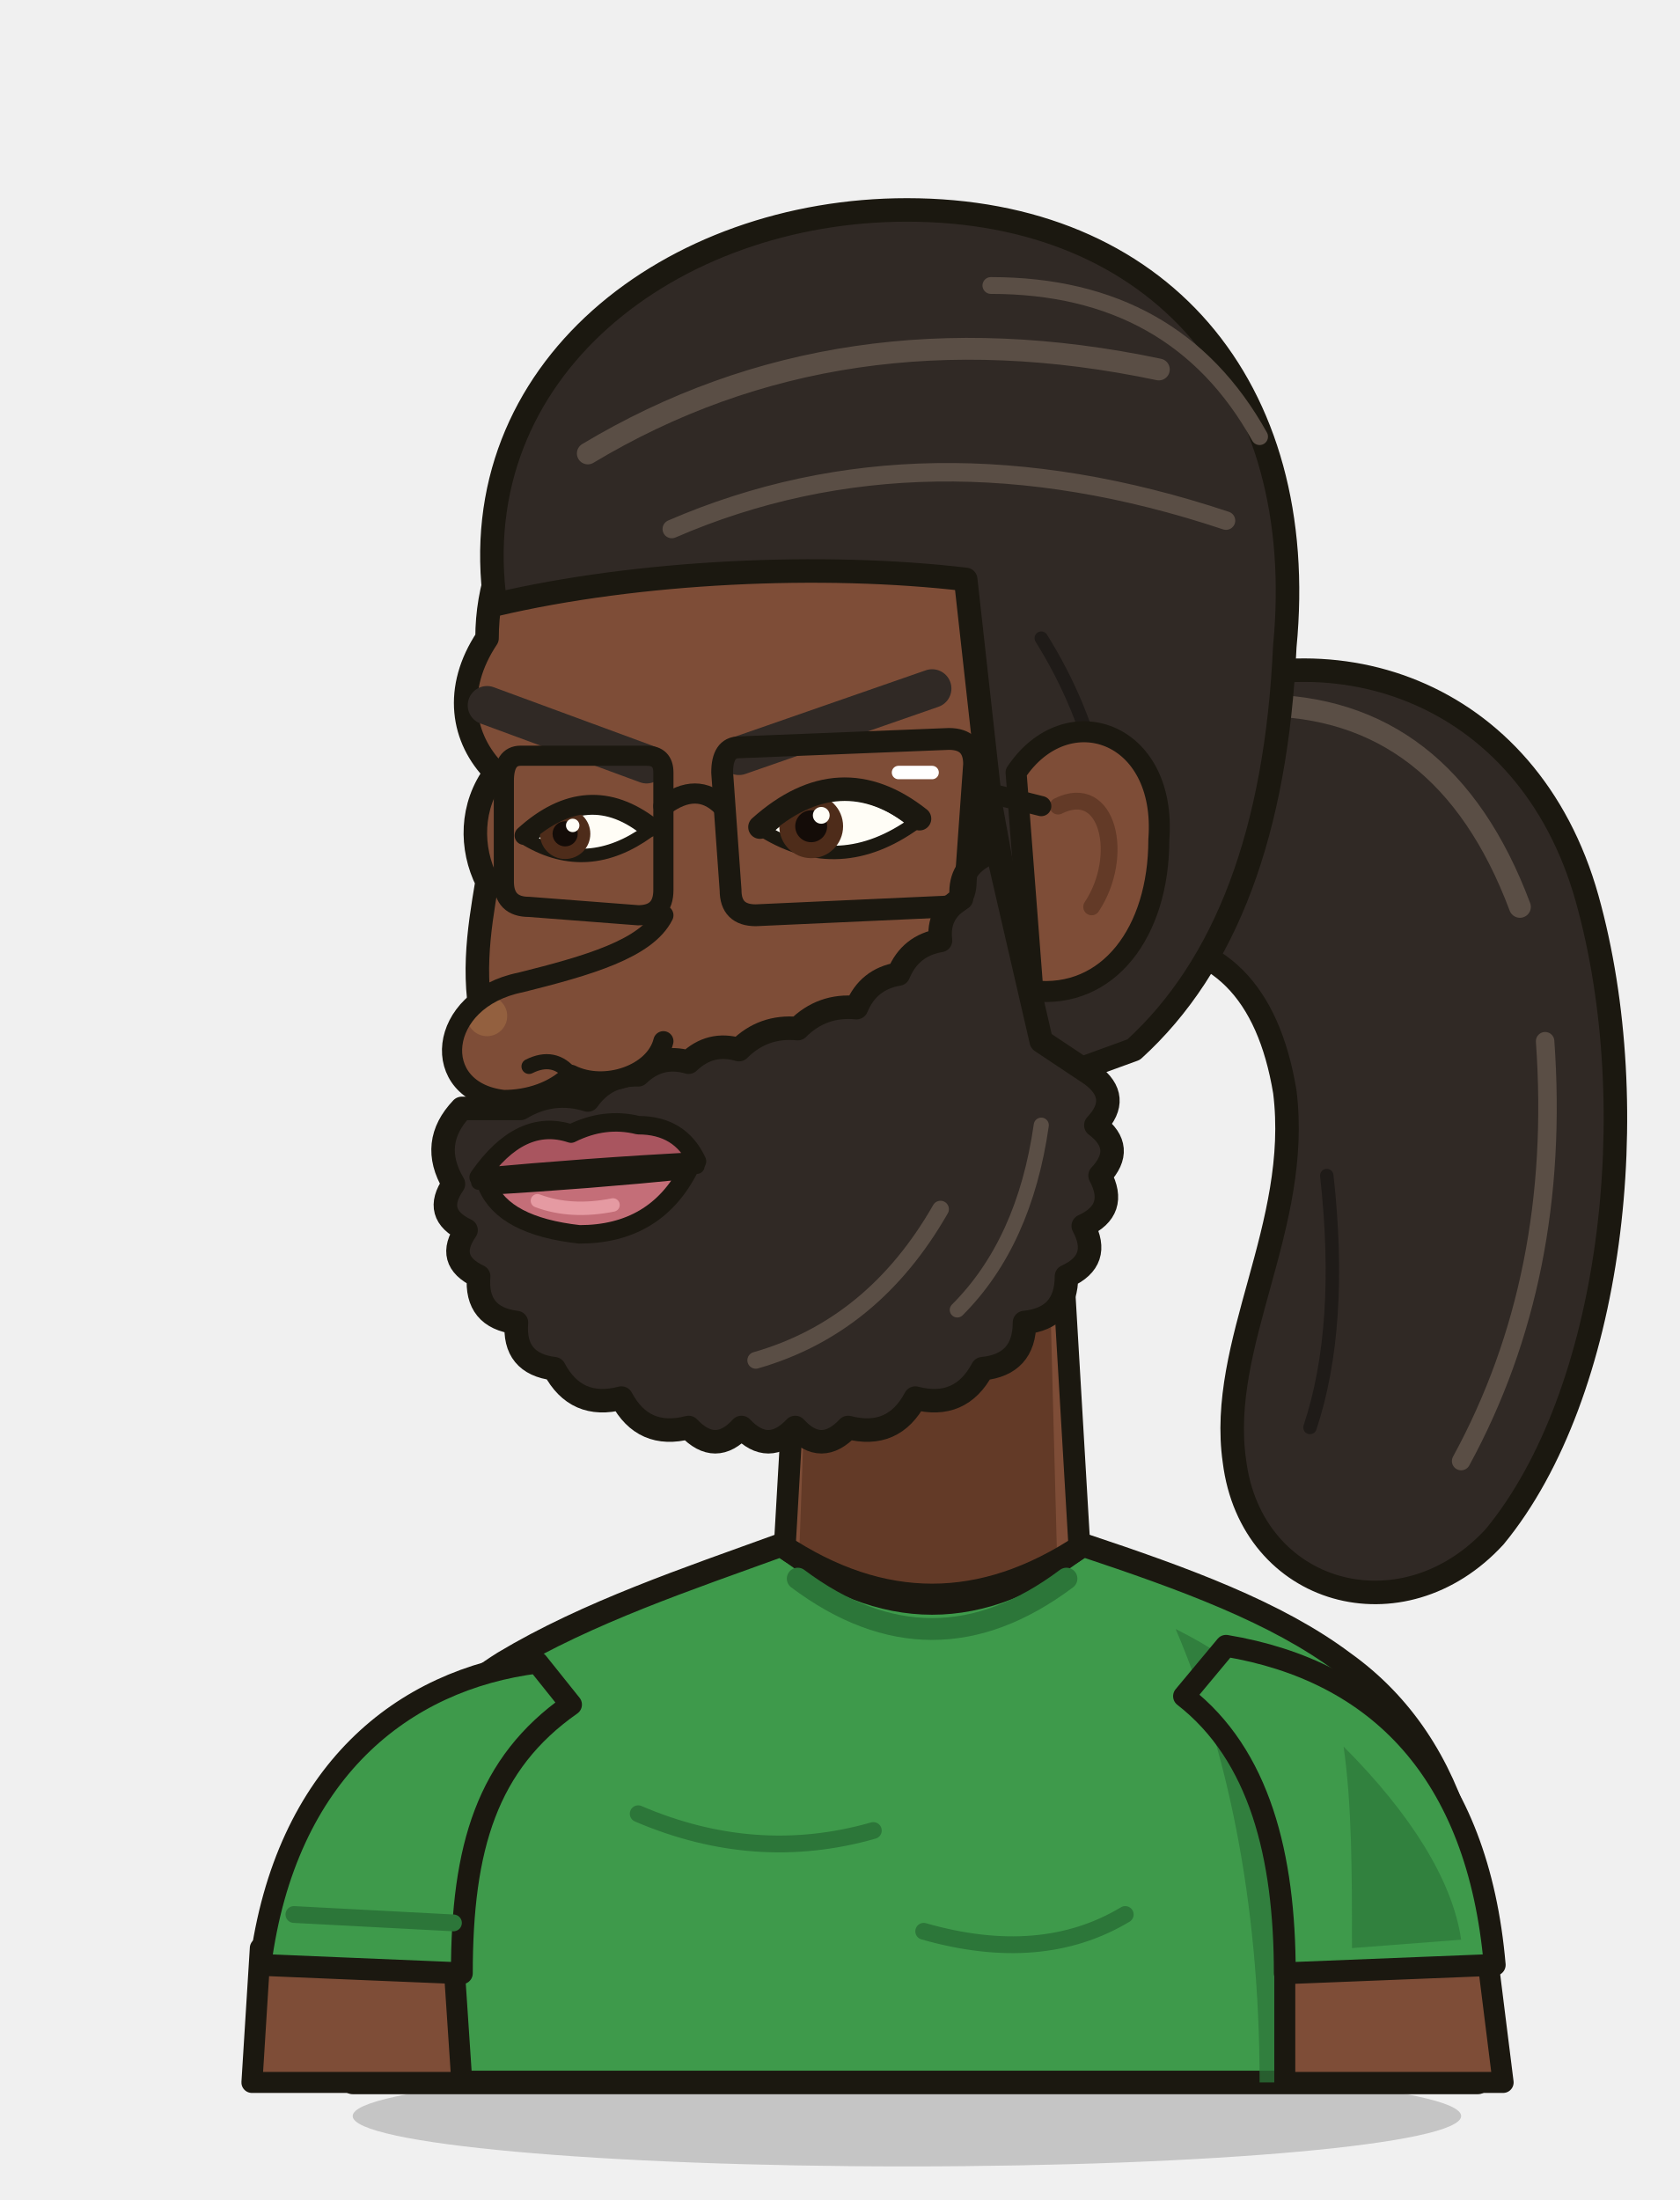
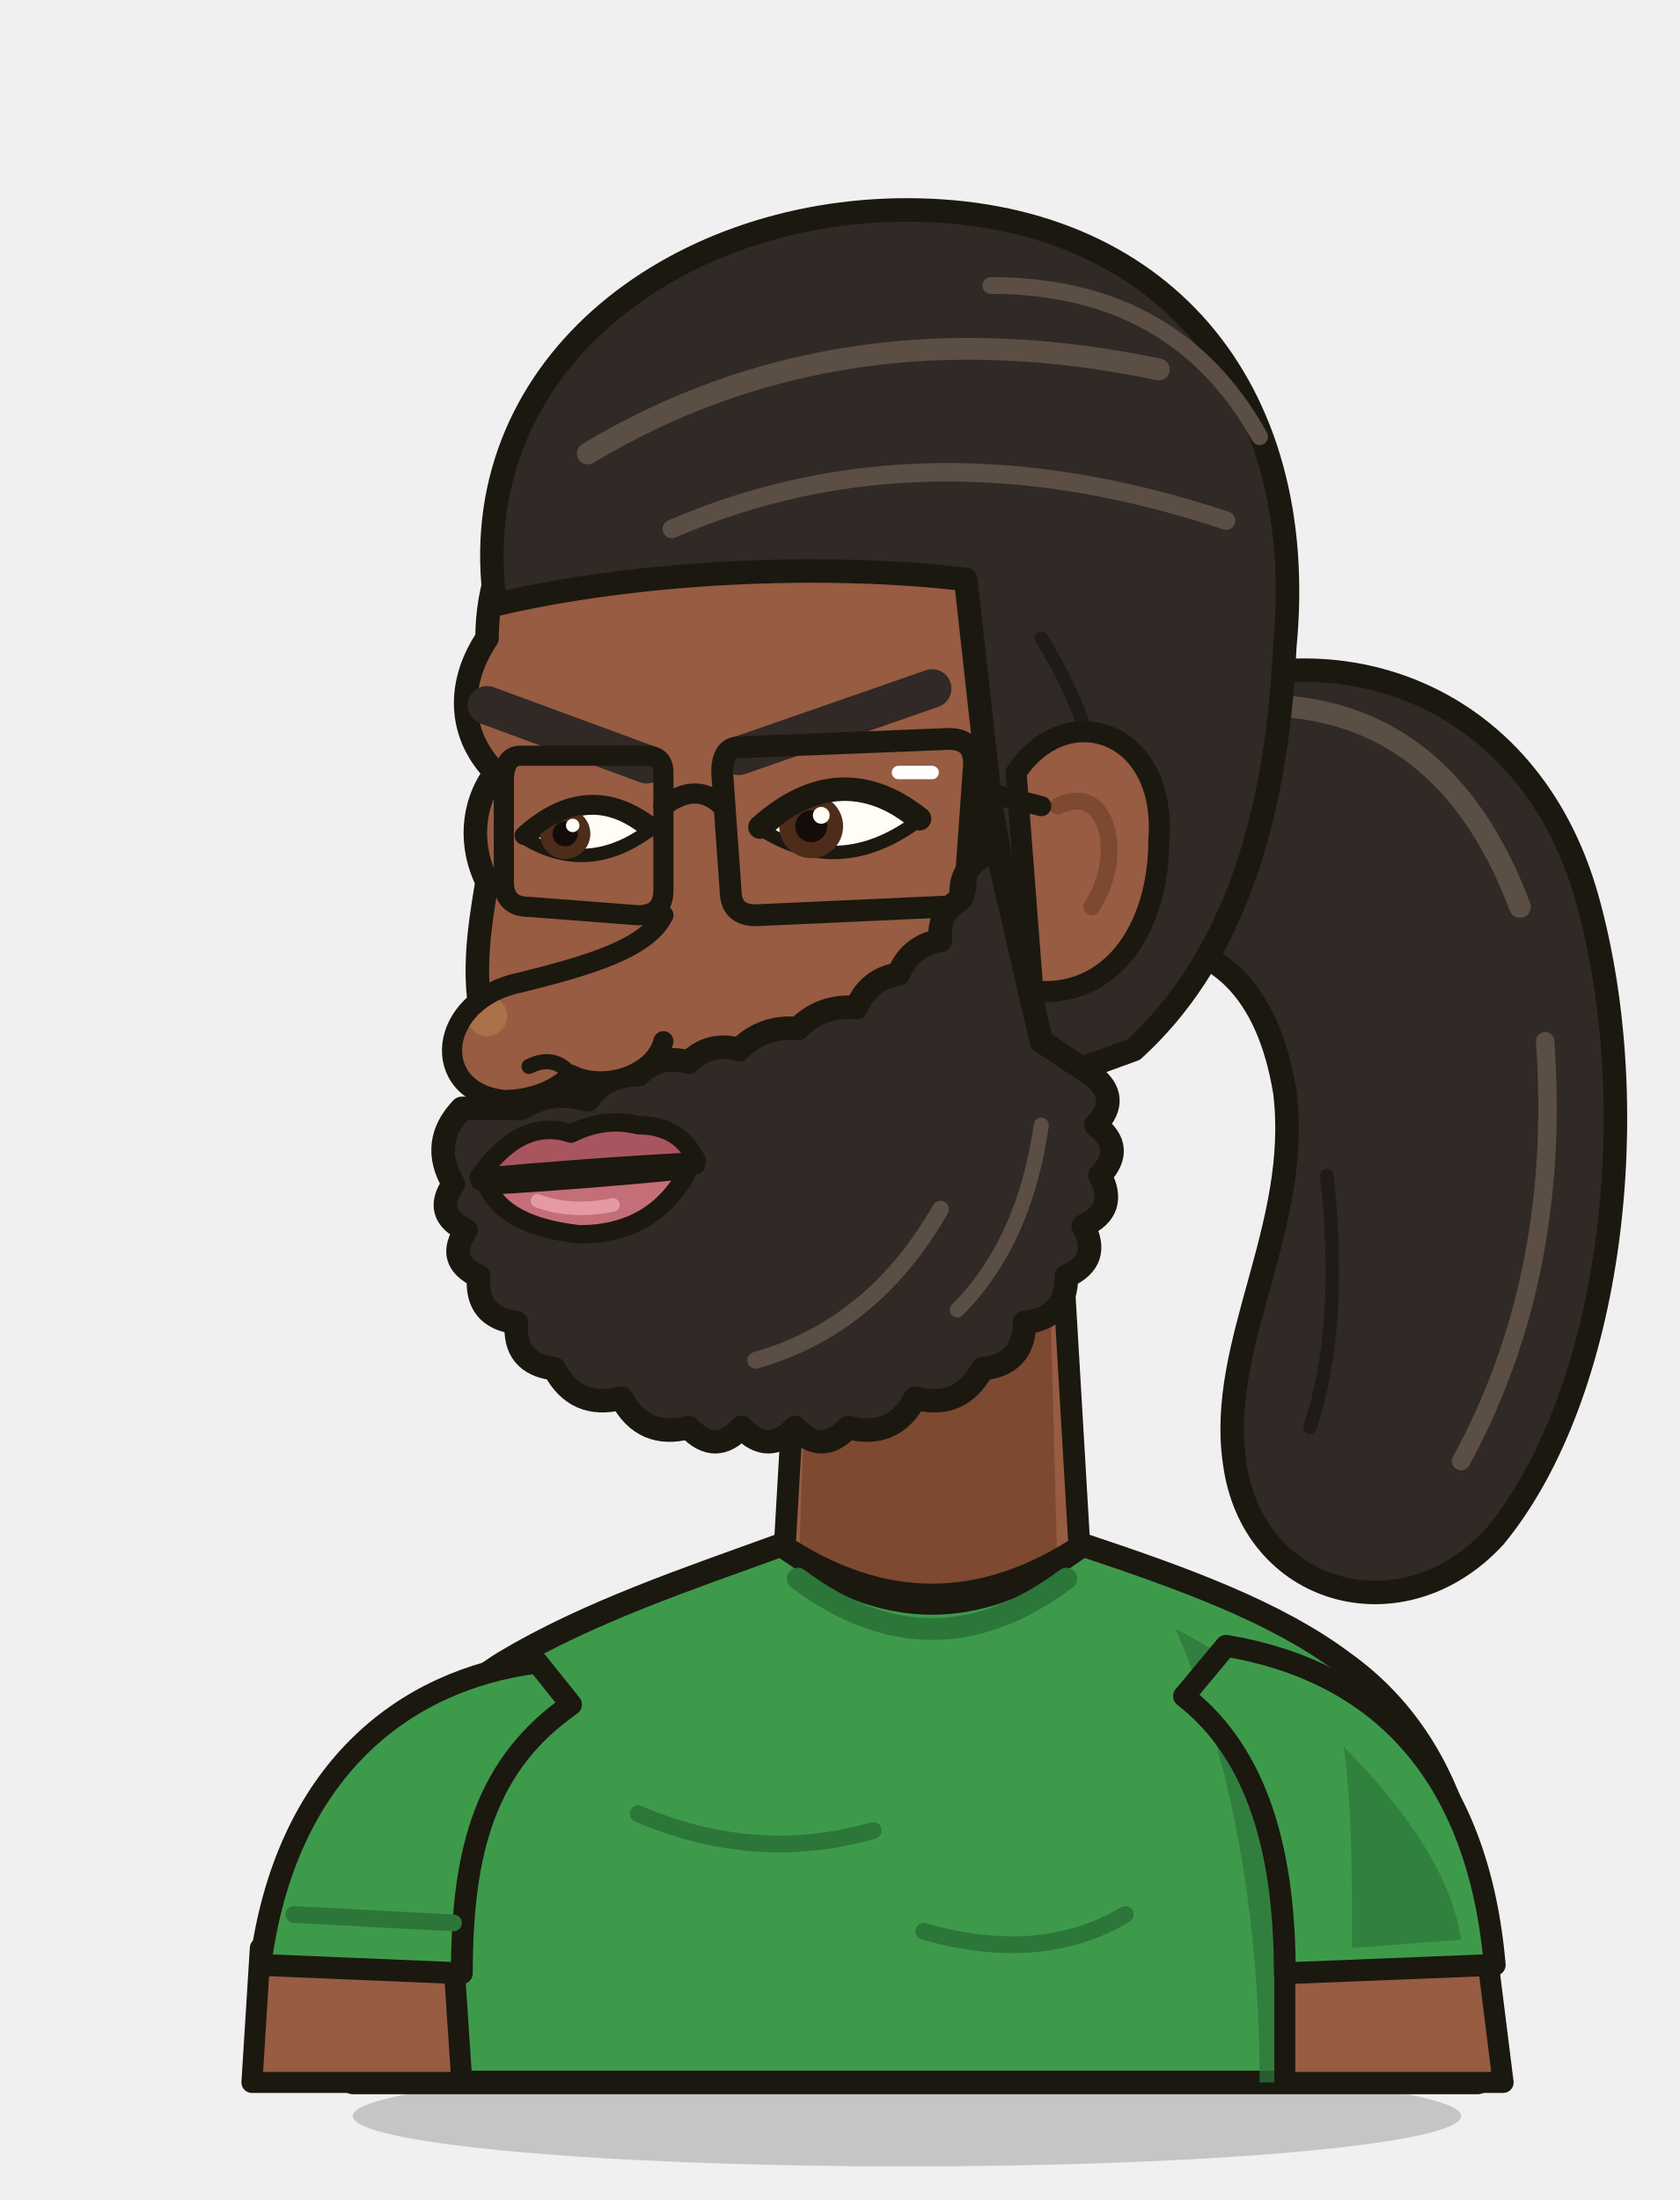
<svg xmlns="http://www.w3.org/2000/svg" viewBox="0 -12 200 262" aria-hidden="true" focusable="false">
  <ellipse cx="108" cy="240" rx="66" ry="6" fill="#000" opacity=".18" />
-   <path d="M96 128 L93 180 L129 180 L125 112 Z" fill="#7E4D37" stroke="#1B1810" stroke-width="2.6" stroke-linejoin="round" />
-   <path d="M96 150 L95 178 L126 178 L125 140 Q110 152 96 150 Z" fill="#633A27" />
+   <path d="M96 128 L93 180 L129 180 L125 112 Z" fill="#975C42" stroke="#1B1810" stroke-width="2.6" stroke-linejoin="round" />
+   <path d="M96 150 L95 178 L126 178 L125 140 Q110 152 96 150 Z" fill="#7D4931" />
  <path d="M42 236 C38 214 44 196 60 186 C70 180 82 176 93 172 Q111 184 129 172 C141 176 152 180 160 186 C174 196 178 214 176 236 Z" fill="#3E9A4B" stroke="#1B1810" stroke-width="2.8" stroke-linejoin="round" />
  <path d="M140 182 C156 190 166 204 168 236 L150 236 C150 214 146 196 140 182 Z" fill="#2C7639" opacity="0.75" />
  <path d="M93 172 Q111 186 129 172" fill="none" stroke="#1B1810" stroke-width="2.6" stroke-linecap="round" stroke-linejoin="round" />
  <path d="M95 176 Q111 188 127 176" fill="none" stroke="#2C7639" stroke-width="2.6" stroke-linecap="round" stroke-linejoin="round" />
  <path d="M76 204 Q90 210 104 206" fill="none" stroke="#2C7639" stroke-width="2" stroke-linecap="round" stroke-linejoin="round" />
  <path d="M110 218 Q124 222 134 216" fill="none" stroke="#2C7639" stroke-width="2" stroke-linecap="round" stroke-linejoin="round" />
-   <path d="M31 220 L54 221 L55 236 L30 236 Z" fill="#7E4D37" stroke="#1B1810" stroke-width="2.5" stroke-linejoin="round" />
+   <path d="M31 220 L54 221 L55 236 L30 236 Z" fill="#975C42" stroke="#1B1810" stroke-width="2.5" stroke-linejoin="round" />
  <path d="M64 186 C48 188 34 199 31 222 L55 223 C55 208 58 198 68 191 Z" fill="#3E9A4B" stroke="#1B1810" stroke-width="2.6" stroke-linejoin="round" />
  <path d="M35 216 L54 217" fill="none" stroke="#2C7639" stroke-width="2" stroke-linecap="round" stroke-linejoin="round" />
-   <path d="M153 221 L177 220 L179 236 L153 236 Z" fill="#7E4D37" stroke="#1B1810" stroke-width="2.5" stroke-linejoin="round" />
+   <path d="M153 221 L177 220 L179 236 L153 236 Z" fill="#975C42" stroke="#1B1810" stroke-width="2.5" stroke-linejoin="round" />
  <path d="M146 184 C164 187 176 199 178 222 L153 223 C153 209 150 197 141 190 Z" fill="#3E9A4B" stroke="#1B1810" stroke-width="2.6" stroke-linejoin="round" />
  <path d="M160 196 C168 204 173 212 174 219 L161 220 C161 211 161 203 160 196 Z" fill="#2C7639" opacity="0.7" />
  <g transform="translate(0 0) rotate(0 110 150)">
    <path d="M138 72 C158 62 182 70 189 95 C196 120 192 154 178 171 C167 183 149 178 147 162 C145 148 155 134 153 118 C151 106 145 100 135 100 Z" fill="#302925" stroke="#1B1810" stroke-width="2.8" stroke-linejoin="round" />
    <path d="M150 72 Q172 72 181 96" fill="none" stroke="#5A4E45" stroke-width="2.6" stroke-linecap="round" stroke-linejoin="round" />
    <path d="M184 112 Q186 140 174 162" fill="none" stroke="#5A4E45" stroke-width="2.2" stroke-linecap="round" stroke-linejoin="round" />
    <path d="M158 128 Q160 146 156 158" fill="none" stroke="#1F1B18" stroke-width="1.6" stroke-linecap="round" stroke-linejoin="round" />
-     <path d="M64 48 L120 48 L127 104 C127 126 112 141 92 143 C76 144 62 137 58 124 L58 112 C56 105 57 99 58 93 C56 89 56 84 59 80 C55 76 54 70 58 64 C58 58 60 52 64 48 Z" fill="#7E4D37" stroke="#1B1810" stroke-width="2.8" stroke-linejoin="round" />
-     <path d="M119 52 L125 104 C124 120 116 132 104 138 C112 124 116 110 114 92 Z" fill="#633A27" opacity="0.55" />
+     <path d="M64 48 L120 48 L127 104 C127 126 112 141 92 143 C76 144 62 137 58 124 L58 112 C56 105 57 99 58 93 C56 89 56 84 59 80 C55 76 54 70 58 64 C58 58 60 52 64 48 Z" fill="#975C42" stroke="#1B1810" stroke-width="2.8" stroke-linejoin="round" />
+     <path d="M119 52 L125 104 C124 120 116 132 104 138 C112 124 116 110 114 92 Z" fill="#7D4931" opacity="0.55" />
    <path d="M59 60 C55 32 80 13 108 13 C138 13 156 34 153 65 C152 87 146 103 135 113 L124 117 L118 84 L115 57 C98 55 76 56 59 60 Z" fill="#302925" stroke="#1B1810" stroke-width="2.8" stroke-linejoin="round" />
    <path d="M70 42 Q100 24 138 32" fill="none" stroke="#5A4E45" stroke-width="2.6" stroke-linecap="round" stroke-linejoin="round" />
    <path d="M80 51 Q110 38 146 50" fill="none" stroke="#5A4E45" stroke-width="2.2" stroke-linecap="round" stroke-linejoin="round" />
    <path d="M118 22 Q140 22 150 40" fill="none" stroke="#5A4E45" stroke-width="2" stroke-linecap="round" stroke-linejoin="round" />
    <path d="M124 64 Q134 80 132 100" fill="none" stroke="#1F1B18" stroke-width="1.6" stroke-linecap="round" stroke-linejoin="round" />
-     <path d="M121 80 C127 71 139 75 138 88 C138 99 132 107 123 106 Z" fill="#7E4D37" stroke="#1B1810" stroke-width="2.5" stroke-linejoin="round" />
-     <path d="M126 84 C132 81 134 90 130 96" fill="none" stroke="#633A27" stroke-width="2" stroke-linecap="round" stroke-linejoin="round" />
+     <path d="M121 80 C127 71 139 75 138 88 C138 99 132 107 123 106 Z" fill="#975C42" stroke="#1B1810" stroke-width="2.5" stroke-linejoin="round" />
+     <path d="M126 84 C132 81 134 90 130 96" fill="none" stroke="#7D4931" stroke-width="2" stroke-linecap="round" stroke-linejoin="round" />
    <path d="M118 86 L124 112 L130 116L130 116 Q133.6 118.7 130.5 122 Q134.1 124.7 131 128 Q133.2 132.1 129 134 Q131.2 138.1 127 140 Q127 145 122 145.5 Q122 150.5 117 151 Q114.4 155.9 109 154.5 Q106.4 159.4 101 158 Q97.8 161.4 94.7 158 Q91.5 161.4 88.3 158 Q85.2 161.4 82 158 Q76.6 159.4 74 154.5 Q68.6 155.9 66 151 Q61.1 150.4 61.5 145.5 Q56.6 144.9 57 140 Q53 138.1 55.5 134.5 Q51.5 132.6 54 129 Q51.1 124.1 55 120L62 120 Q65.8 117.7 70 119 Q72.2 115.9 76 116 Q78.6 113.5 82 114.5 Q84.6 112 88 113 Q90.9 110.1 95 110.5 Q97.9 107.6 102 108 Q103.4 104.6 107 104 Q108.4 100.6 112 100 Q111.6 96.7 114.5 95 Q114.1 91.7 117 90 Z" fill="#302925" stroke="#1B1810" stroke-width="2.8" stroke-linejoin="round" />
    <path d="M112 132 Q104 146 90 150" fill="none" stroke="#5A4E45" stroke-width="2" stroke-linecap="round" stroke-linejoin="round" />
    <path d="M124 122 Q122 136 114 144" fill="none" stroke="#5A4E45" stroke-width="1.8" stroke-linecap="round" stroke-linejoin="round" />
    <path d="M58 129.2 Q70 128.5 82 127.3 Q78 135 69 135 Q60 134 58 129.2 Z" fill="#C46E78" stroke="#1B1810" stroke-width="2.2" stroke-linejoin="round" />
    <path d="M57 128.2 Q62 121 68 123 Q72 121 76 122 Q81 122 83 126.3 Q70 127 57 128.2 Z" fill="#A9555F" stroke="#1B1810" stroke-width="2.2" stroke-linejoin="round" />
    <path d="M57 128.8 Q70 127.5 83 126.9" fill="none" stroke="#1B1810" stroke-width="1.8" stroke-linecap="round" stroke-linejoin="round" />
    <path d="M64 131 Q68 132.5 73 131.5" fill="none" stroke="#E59AA2" stroke-width="1.6" stroke-linecap="round" stroke-linejoin="round" />
-     <path d="M79 96 C77 101 70 103 62 105 C52 107 51 118 60 119 C63 119 66 118 68 116 C72 118 78 116 79 112 L82 96 Z" fill="#7E4D37" />
-     <circle cx="58" cy="109" r="2.4" fill="#93603F" />
+     <path d="M79 96 C77 101 70 103 62 105 C52 107 51 118 60 119 C63 119 66 118 68 116 C72 118 78 116 79 112 L82 96 Z" fill="#975C42" />
+     <circle cx="58" cy="109" r="2.4" fill="#AC704A" />
    <path d="M79 97 C77 101 70 103 62 105 C52 107 51 118 60 119 C63 119 66 118 68 116 C72 118 78 116 79 112" fill="none" stroke="#1B1810" stroke-width="2.4" stroke-linecap="round" stroke-linejoin="round" />
    <path d="M63 115 Q66 113.5 68 116" fill="none" stroke="#1B1810" stroke-width="1.8" stroke-linecap="round" stroke-linejoin="round" />
    <path d="M62.8 88 Q70 81 77.2 87 Q70 92.2 62.8 88 Z" fill="#FFFDF6" stroke="#1B1810" stroke-width="1.6" stroke-linejoin="round" />
    <circle cx="67.3" cy="87.3" r="3" fill="#4E2C1A" />
    <circle cx="67.3" cy="87.3" r="1.5" fill="#140C08" />
    <circle cx="68.2" cy="86.3" r="0.8" fill="#FFFDF6" />
    <path d="M62.4 87.5 Q70 80.6 77.6 86.5" fill="none" stroke="#1B1810" stroke-width="2.24" stroke-linecap="round" stroke-linejoin="round" />
    <path d="M91 87 Q100 78.5 109 86 Q100 92.5 91 87 Z" fill="#FFFDF6" stroke="#1B1810" stroke-width="1.6" stroke-linejoin="round" />
    <circle cx="96.6" cy="86.4" r="3.8" fill="#4E2C1A" />
    <circle cx="96.6" cy="86.4" r="1.9" fill="#140C08" />
    <circle cx="97.8" cy="85.1" r="1" fill="#FFFDF6" />
    <path d="M90.5 86.5 Q100 78 109.5 85.5" fill="none" stroke="#1B1810" stroke-width="2.8" stroke-linecap="round" stroke-linejoin="round" />
    <path d="M58 72 L77 79" fill="none" stroke="#302925" stroke-width="4.6" stroke-linecap="round" stroke-linejoin="round" />
    <path d="M88 78 L111 70" fill="none" stroke="#302925" stroke-width="4.6" stroke-linecap="round" stroke-linejoin="round" />
    <path d="M88 77 L113 76 Q116 76 116 79 L115 93 Q115 96 112 96 L90 97 Q87 97 87 94 L86 80 Q86 77 88 77 Z" fill="none" stroke="#1B1810" stroke-width="2.6" stroke-linejoin="round" />
    <path d="M62 78 L77 78 Q79 78 79 80 L79 94 Q79 97 76 97 L63 96 Q60 96 60 93 L60 81 Q60 78 62 78 Z" fill="none" stroke="#1B1810" stroke-width="2.4" stroke-linejoin="round" />
    <path d="M79 84 Q83 81 86 84" fill="none" stroke="#1B1810" stroke-width="2.4" stroke-linecap="round" stroke-linejoin="round" />
    <path d="M116 82 L124 84" fill="none" stroke="#1B1810" stroke-width="2.4" stroke-linecap="round" stroke-linejoin="round" />
    <path d="M107 80 L111 80" fill="none" stroke="#FFFFFF" stroke-width="1.6" stroke-linecap="round" stroke-linejoin="round" />
  </g>
</svg>
